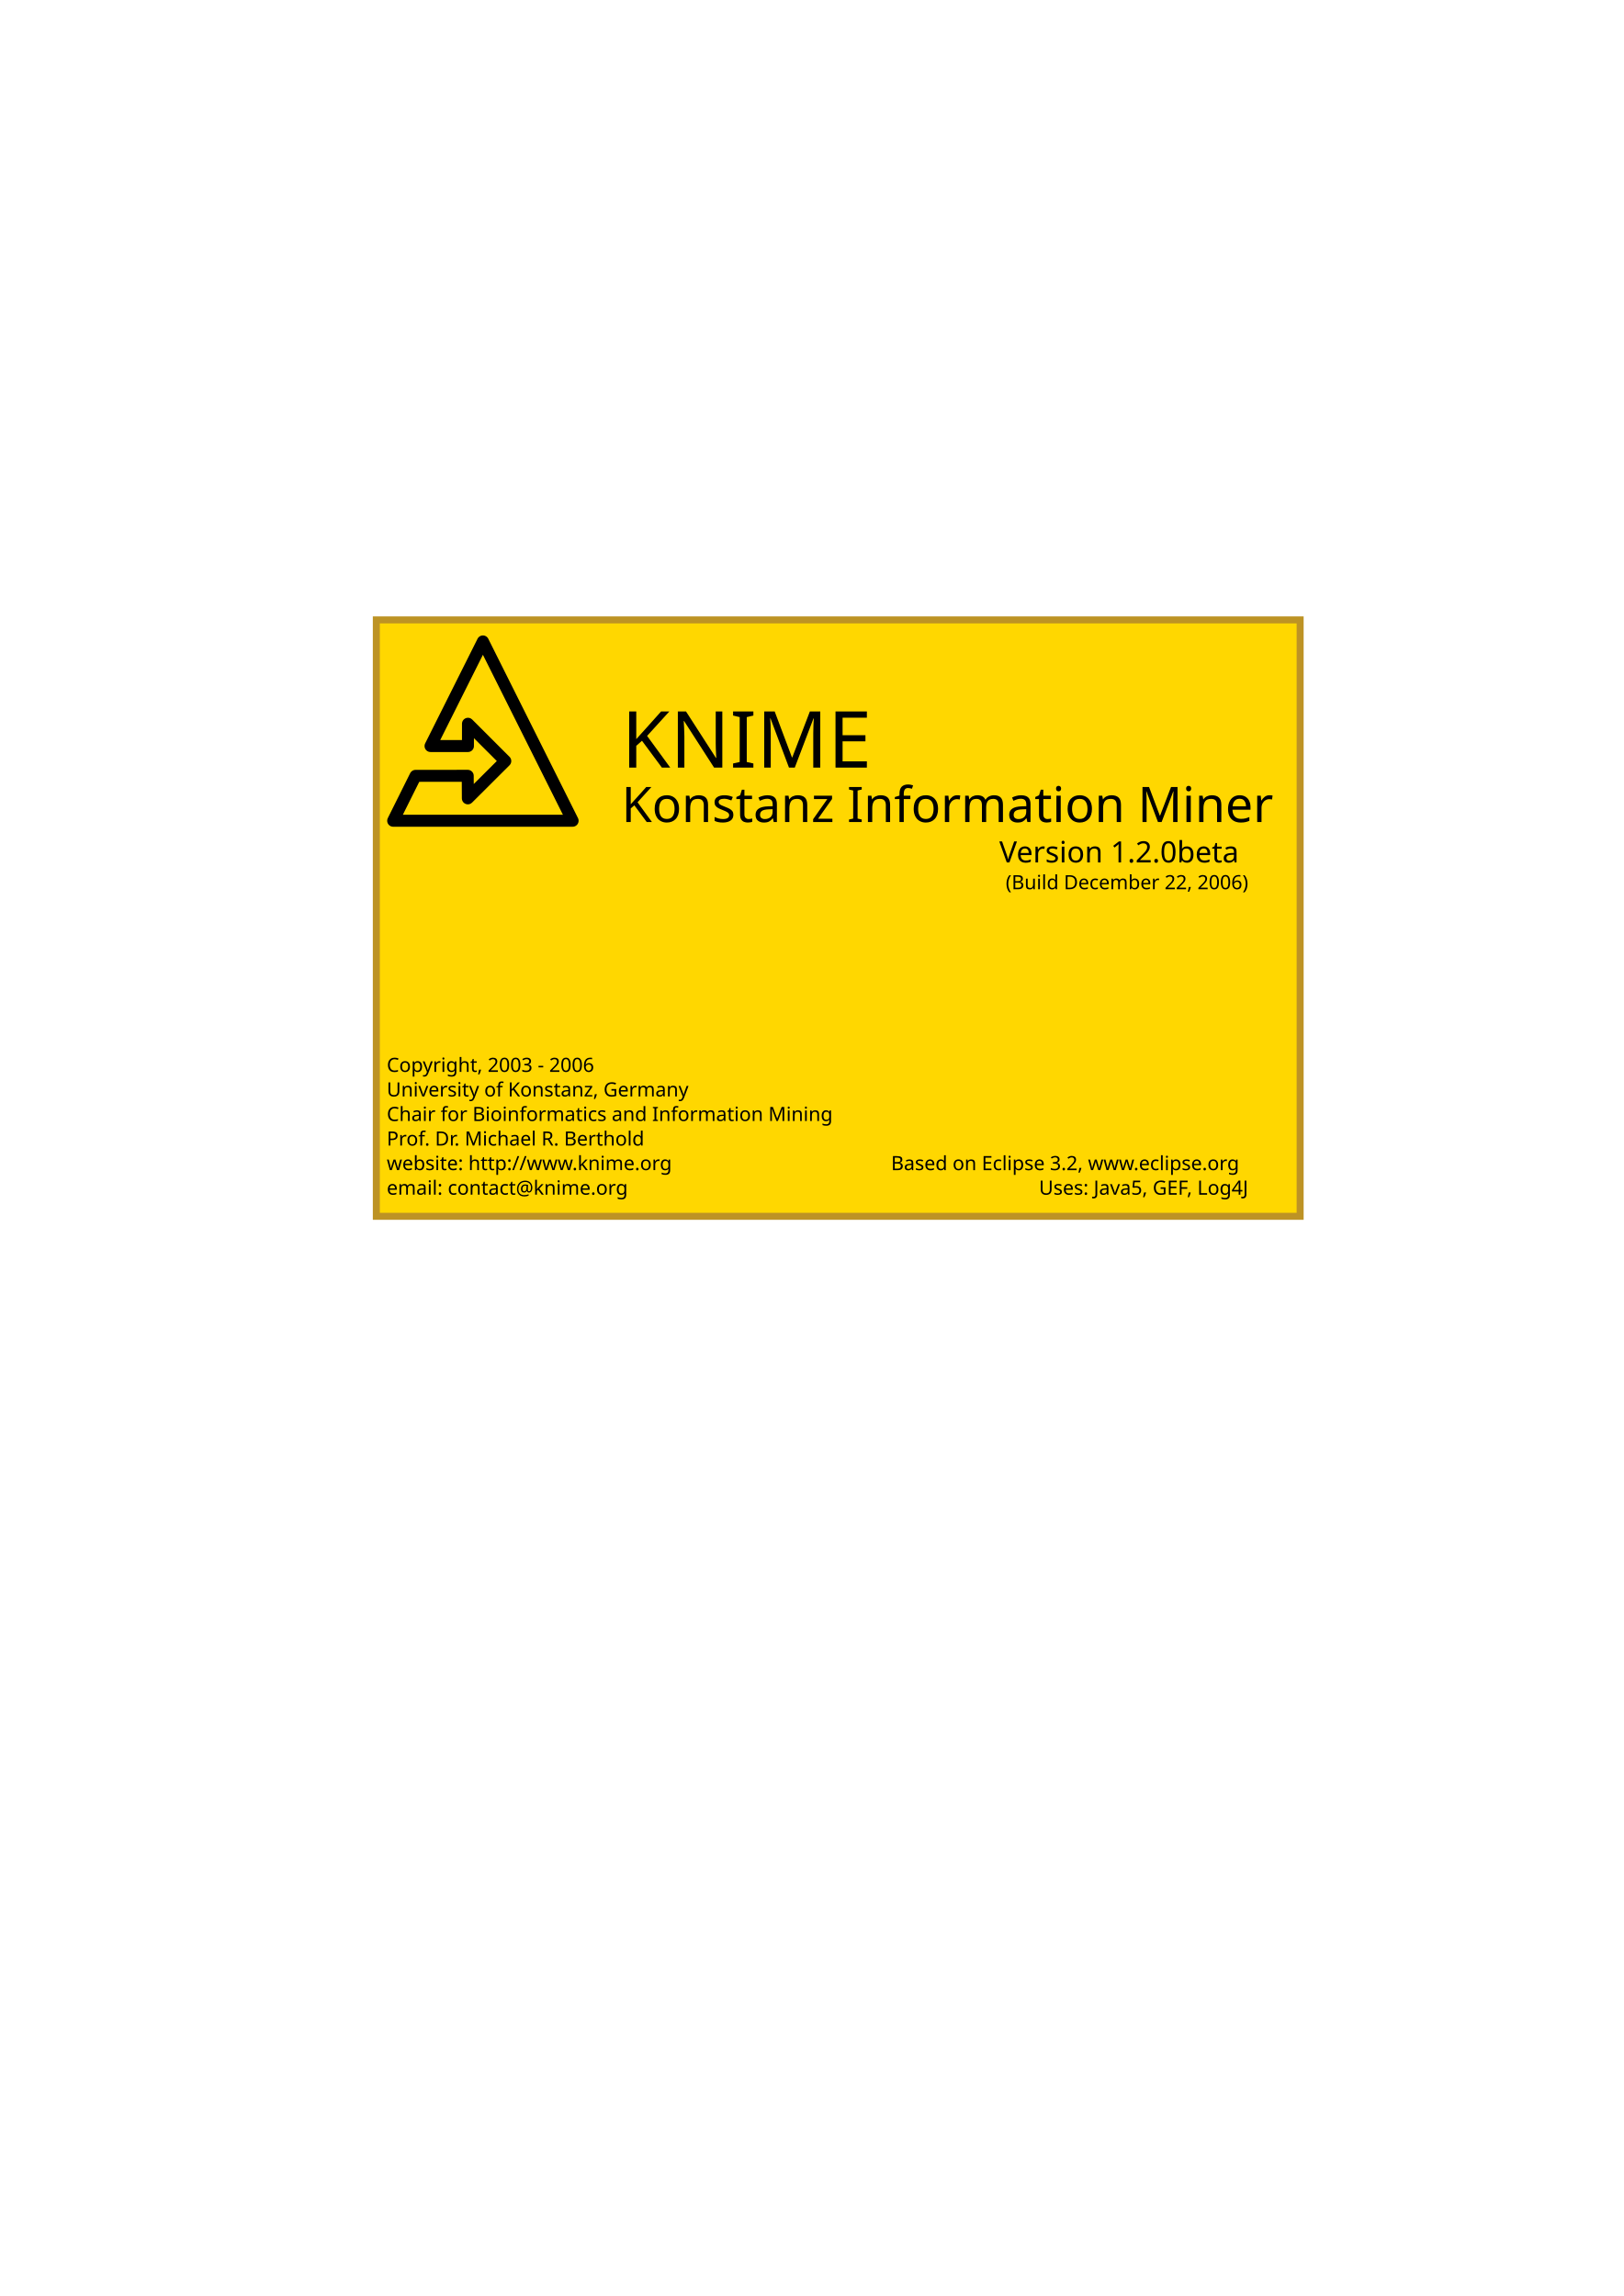
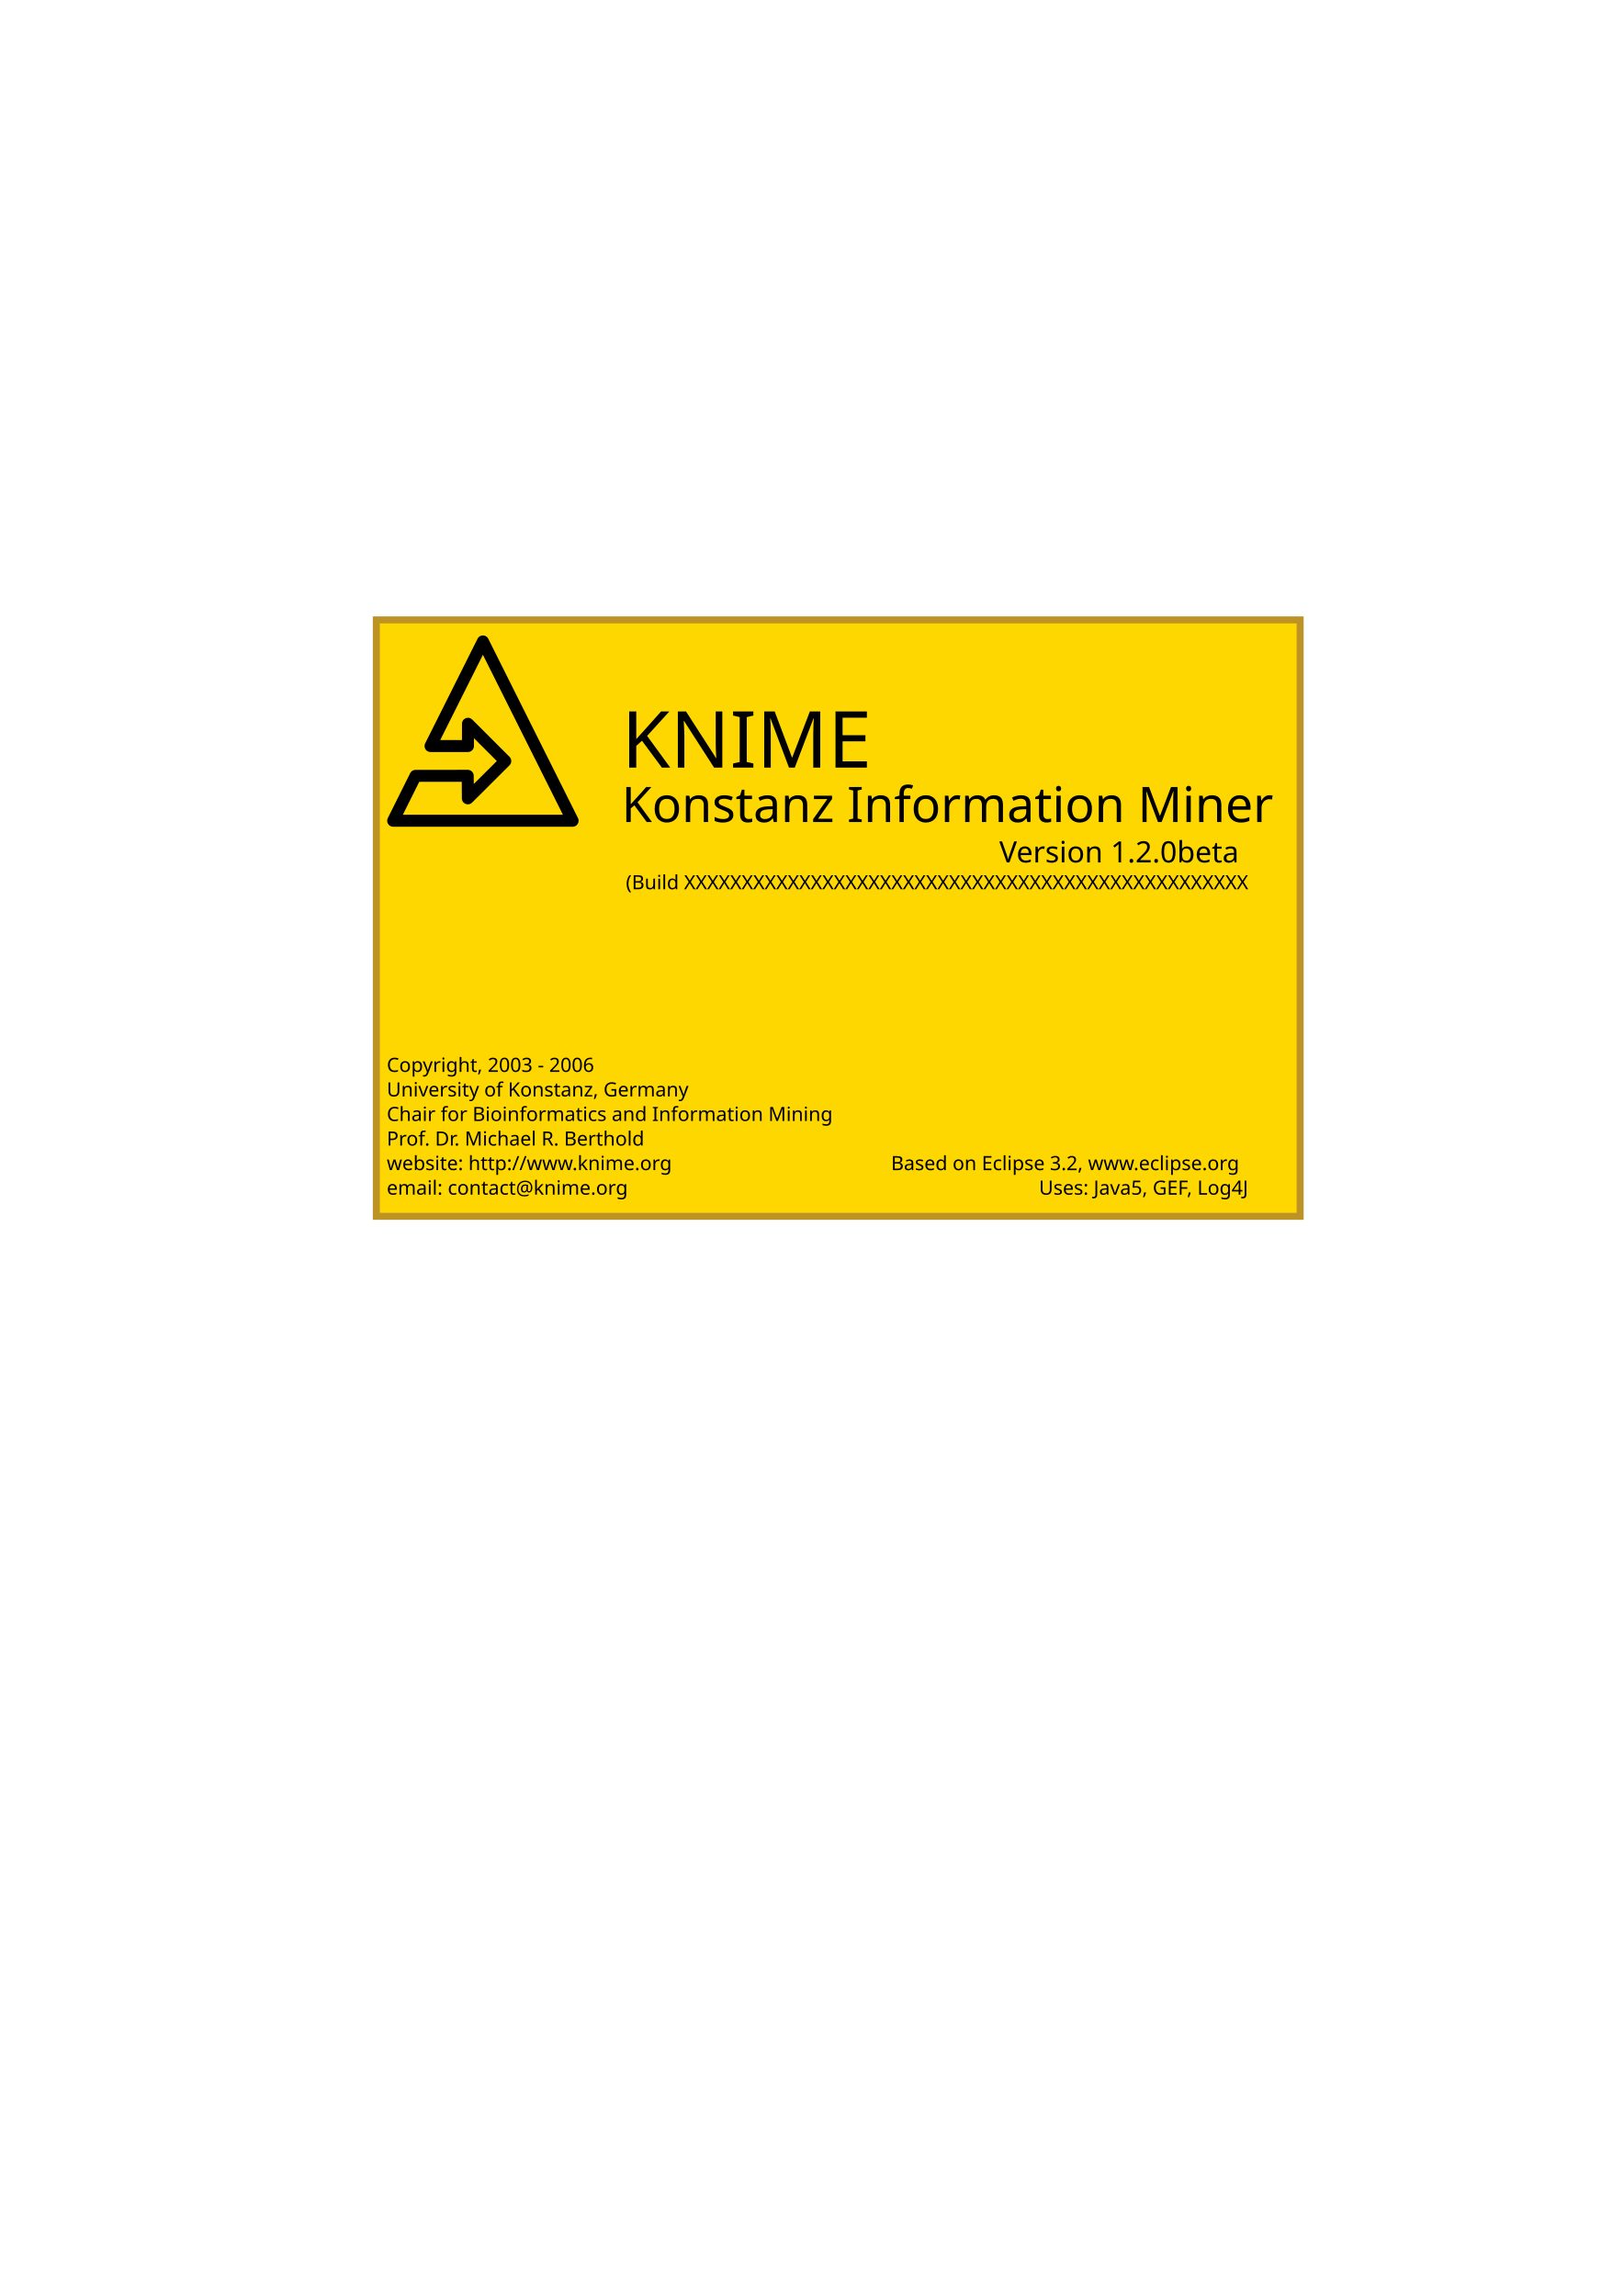
<svg xmlns="http://www.w3.org/2000/svg" width="210mm" height="297mm" id="svg2110">
  <defs id="defs2112" />
  <g id="layer1">
    <g id="g2137" transform="translate(1.086609,119.656)">
      <rect y="183.416" x="182.867" height="291.581" width="451.581" id="rect1391" style="fill:#ffd700;stroke:#bd9325;stroke-width:3.419;stroke-miterlimit:4;stroke-dasharray:none;stroke-opacity:1" />
      <text id="text1365" y="404.394" x="187.958" style="font-size:7.204px;font-style:normal;font-weight:normal;line-height:125%;fill:black;fill-opacity:1;stroke:none;stroke-width:1px;stroke-linecap:butt;stroke-linejoin:miter;stroke-opacity:1;font-family:Bitstream Vera Sans" xml:space="preserve">
        <tspan style="font-size:9.605px;font-style:normal;font-variant:normal;font-weight:normal;font-stretch:normal;text-align:start;line-height:125%;writing-mode:lr-tb;text-anchor:start;font-family:Arial Rounded MT Bold" y="404.394" x="187.958" id="tspan1367">Copyright, 2003 - 2006</tspan>
        <tspan style="font-size:9.605px;font-style:normal;font-variant:normal;font-weight:normal;font-stretch:normal;text-align:start;line-height:125%;writing-mode:lr-tb;text-anchor:start;font-family:Arial Rounded MT Bold" id="tspan1369" y="416.4" x="187.958">University of Konstanz, Germany</tspan>
        <tspan style="font-size:9.605px;font-style:normal;font-variant:normal;font-weight:normal;font-stretch:normal;text-align:start;line-height:125%;writing-mode:lr-tb;text-anchor:start;font-family:Arial Rounded MT Bold" id="tspan1371" y="428.406" x="187.958">Chair for Bioinformatics and Information Mining</tspan>
        <tspan style="font-size:9.605px;font-style:normal;font-variant:normal;font-weight:normal;font-stretch:normal;text-align:start;line-height:125%;writing-mode:lr-tb;text-anchor:start;font-family:Arial Rounded MT Bold" id="tspan1373" y="440.412" x="187.958">Prof. Dr. Michael R. Berthold</tspan>
        <tspan style="font-size:9.605px;font-style:normal;font-variant:normal;font-weight:normal;font-stretch:normal;text-align:start;line-height:125%;writing-mode:lr-tb;text-anchor:start;font-family:Arial Rounded MT Bold" y="452.418" x="187.958" id="tspan2159">website: http://www.knime.org</tspan>
        <tspan style="font-size:9.605px;font-style:normal;font-variant:normal;font-weight:normal;font-stretch:normal;text-align:start;line-height:125%;writing-mode:lr-tb;text-anchor:start;font-family:Arial Rounded MT Bold" y="464.424" x="187.958" id="tspan2161">email: contact@knime.org</tspan>
      </text>
      <rect y="123.961" x="6.434" height="491.777" width="729.852" id="rect1389" style="fill:none;stroke-width:0.354;stroke-miterlimit:4;stroke-dasharray:none" />
      <text xml:space="preserve" style="font-size:42.021px;font-style:normal;font-variant:normal;font-weight:normal;font-stretch:normal;line-height:100%;writing-mode:lr-tb;text-anchor:start;fill:black;fill-opacity:1;stroke:none;stroke-width:1px;stroke-linecap:butt;stroke-linejoin:miter;stroke-opacity:1;font-family:Arial Rounded MT Bold" x="302.747" y="255.614" id="text3571">
        <tspan id="tspan3573" x="302.747" y="255.614" style="font-size:38.42px;font-style:normal;font-variant:normal;font-weight:normal;font-stretch:normal;text-align:start;line-height:100%;writing-mode:lr-tb;text-anchor:start;font-family:Arial Rounded MT Bold">KNIME</tspan>
        <tspan id="tspan3577" x="302.747" y="282.252" style="font-size:24.012px">Konstanz Information Miner</tspan>
      </text>
      <text xml:space="preserve" style="font-size:7.204px;font-style:normal;font-weight:normal;text-align:end;line-height:125%;writing-mode:lr-tb;text-anchor:end;fill:#000000;fill-opacity:1;stroke:none;stroke-width:1px;stroke-linecap:butt;stroke-linejoin:miter;stroke-opacity:1;font-family:Bitstream Vera Sans" x="625.123" y="301.994" id="text2163">
        <tspan id="tspan2165" x="625.123" y="301.994" style="font-size:14.407px;font-style:normal;font-variant:normal;font-weight:normal;font-stretch:normal;text-align:end;line-height:125%;writing-mode:lr-tb;text-anchor:end;font-family:Arial Rounded MT Bold">Version 1.2.0beta</tspan>
-         <tspan x="625.123" y="315.094" style="font-size:9.605px;font-style:normal;font-variant:normal;font-weight:normal;font-stretch:normal;text-align:end;line-height:125%;writing-mode:lr-tb;text-anchor:end;font-family:Arial Rounded MT Bold" id="tspan1986">(Build December 22, 2006)</tspan>
+         <tspan x="625.123" y="315.094" style="font-size:9.605px;font-style:normal;font-variant:normal;font-weight:normal;font-stretch:normal;text-align:end;line-height:125%;writing-mode:lr-tb;text-anchor:end;font-family:Arial Rounded MT Bold" id="tspan1986">(Build XXXXXXXXXXXXXXXXXXXXXXXXXXXXXXXXXXXXXXXXXXXXXXXXX</tspan>
      </text>
      <g id="g1939" transform="matrix(0.600306,0,0,0.600306,35.7501,166.578)">
        <path id="path1293" d="M 258.792,191.625 L 404.914,191.619 L 331.865,45.576 L 289.21,130.776 L 319.678,130.778 L 319.703,112.628 L 350.083,142.992 L 319.601,173.385 L 319.508,155.021 L 276.997,155.058 L 258.792,191.625 z " style="fill:none;fill-opacity:0.75;fill-rule:evenodd;stroke:black;stroke-width:9.748;stroke-linecap:round;stroke-linejoin:round;stroke-miterlimit:4;stroke-dasharray:none;stroke-opacity:1" />
      </g>
      <text xml:space="preserve" style="font-size:8.404px;font-style:normal;font-variant:normal;font-weight:normal;font-stretch:normal;text-align:end;line-height:125%;writing-mode:lr-tb;text-anchor:end;fill:black;fill-opacity:1;stroke:none;stroke-width:1px;stroke-linecap:butt;stroke-linejoin:miter;stroke-opacity:1;font-family:Arial Rounded MT Bold" x="624.335" y="452.428" id="text1948">
        <tspan x="624.335" y="452.428" style="font-size:9.605px;font-style:normal;font-variant:normal;font-weight:normal;font-stretch:normal;text-align:end;line-height:125%;writing-mode:lr-tb;text-anchor:end;font-family:Arial Rounded MT Bold" id="tspan1952">Based on Eclipse 3.2, www.eclipse.org</tspan>
        <tspan x="624.335" y="464.434" style="font-size:9.605px;font-style:normal;font-variant:normal;font-weight:normal;font-stretch:normal;text-align:end;line-height:125%;writing-mode:lr-tb;text-anchor:end;font-family:Arial Rounded MT Bold" id="tspan1978">Uses: Java5, GEF, Log4J</tspan>
      </text>
    </g>
  </g>
</svg>
